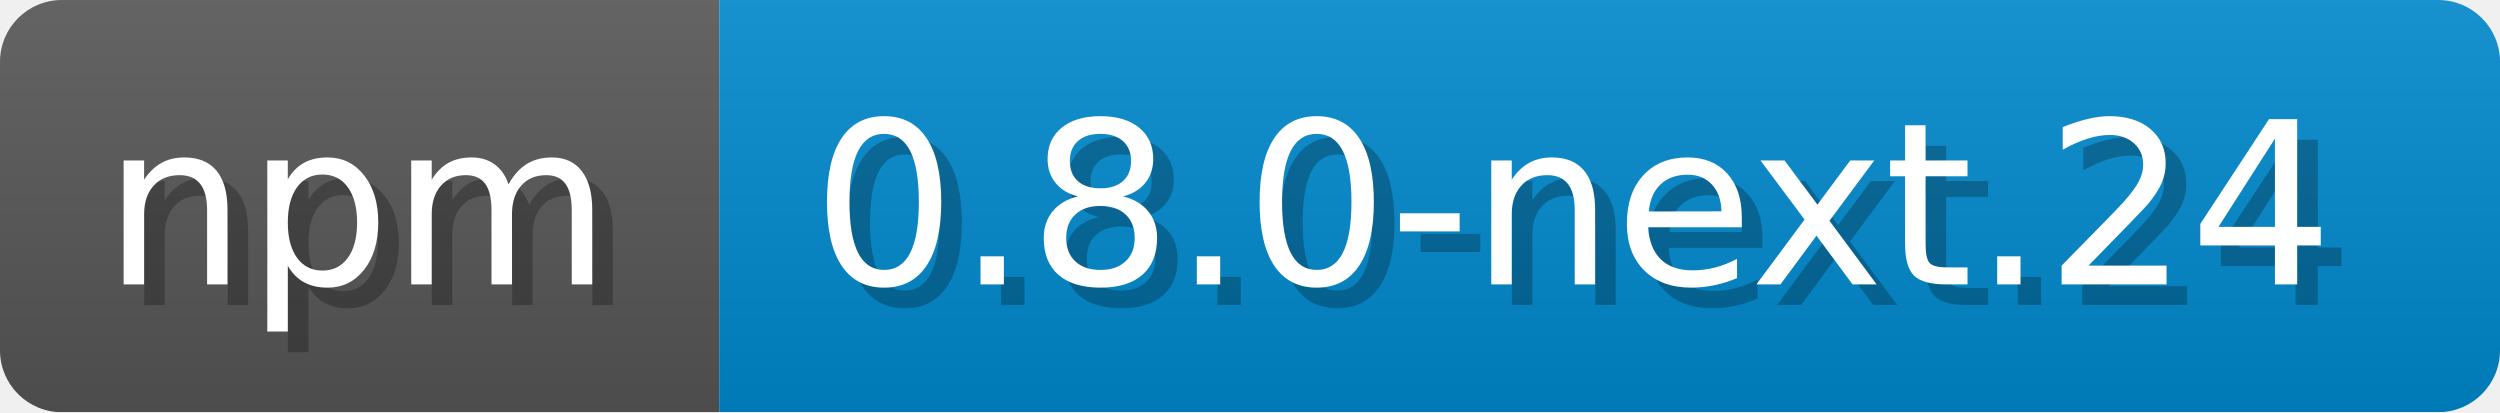
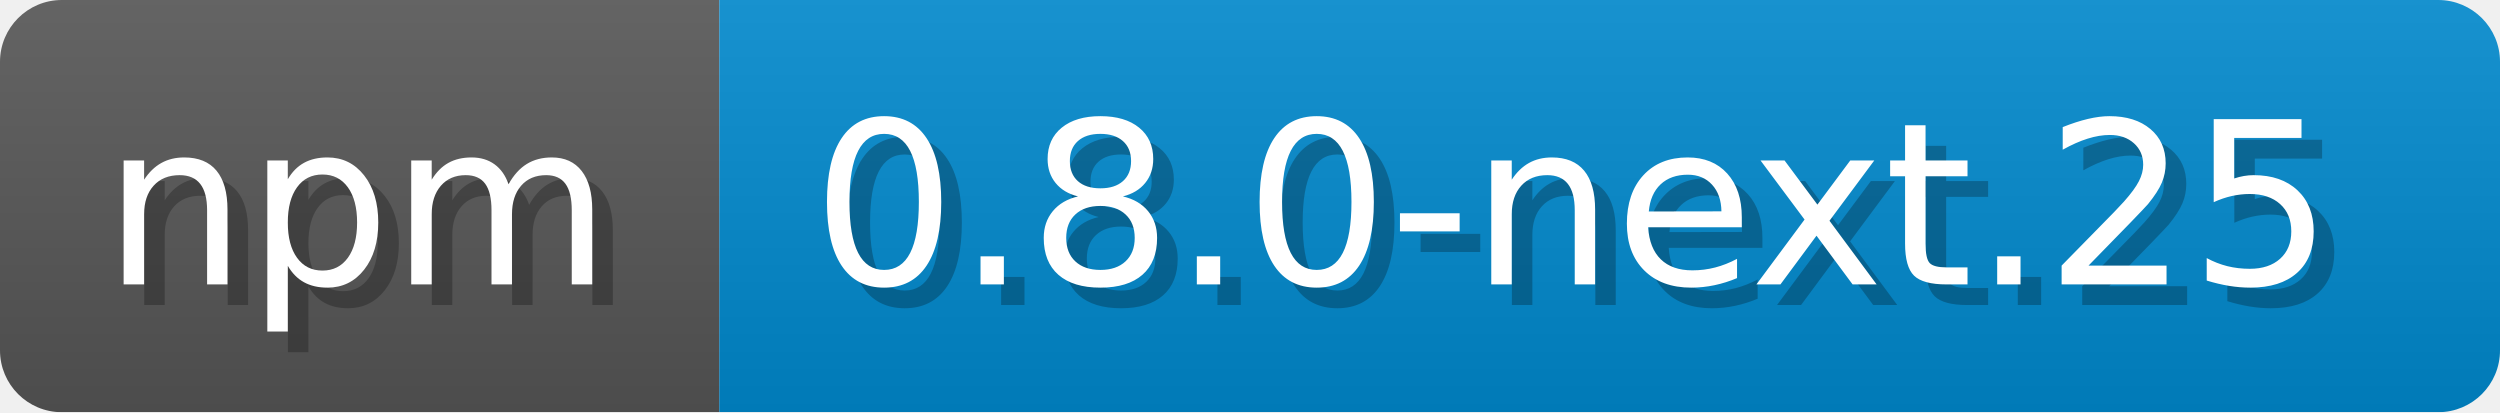
- <svg xmlns="http://www.w3.org/2000/svg" width="121.3" height="20" viewBox="0 0 1213 200" role="img" aria-label="npm: 0.8.0-next.24">
+ <svg xmlns="http://www.w3.org/2000/svg" width="121.3" height="20" viewBox="0 0 1213 200" role="img" aria-label="npm: 0.8.0-next.25">
  <linearGradient id="a" x2="0" y2="100%">
    <stop offset="0" stop-opacity=".1" stop-color="#EEE" />
    <stop offset="1" stop-opacity=".1" />
  </linearGradient>
  <mask id="m">
    <rect width="1213" height="200" rx="30" fill="#FFF" />
  </mask>
  <g mask="url(#m)">
    <rect width="349" height="200" fill="#555" />
    <rect width="864" height="200" fill="#08C" x="349" />
    <rect width="1213" height="200" fill="url(#a)" />
  </g>
  <g aria-hidden="true" fill="#fff" text-anchor="start" font-family="Verdana,DejaVu Sans,sans-serif" font-size="110">
    <text x="60" y="148" textLength="249" fill="#000" opacity="0.25">npm</text>
    <text x="50" y="138" textLength="249">npm</text>
-     <text x="404" y="148" textLength="764" fill="#000" opacity="0.25">0.8.0-next.24</text>
-     <text x="394" y="138" textLength="764">0.8.0-next.24</text>
+     <text x="404" y="148" textLength="764" fill="#000" opacity="0.25">0.8.0-next.25</text>
+     <text x="394" y="138" textLength="764">0.8.0-next.25</text>
  </g>
</svg>
